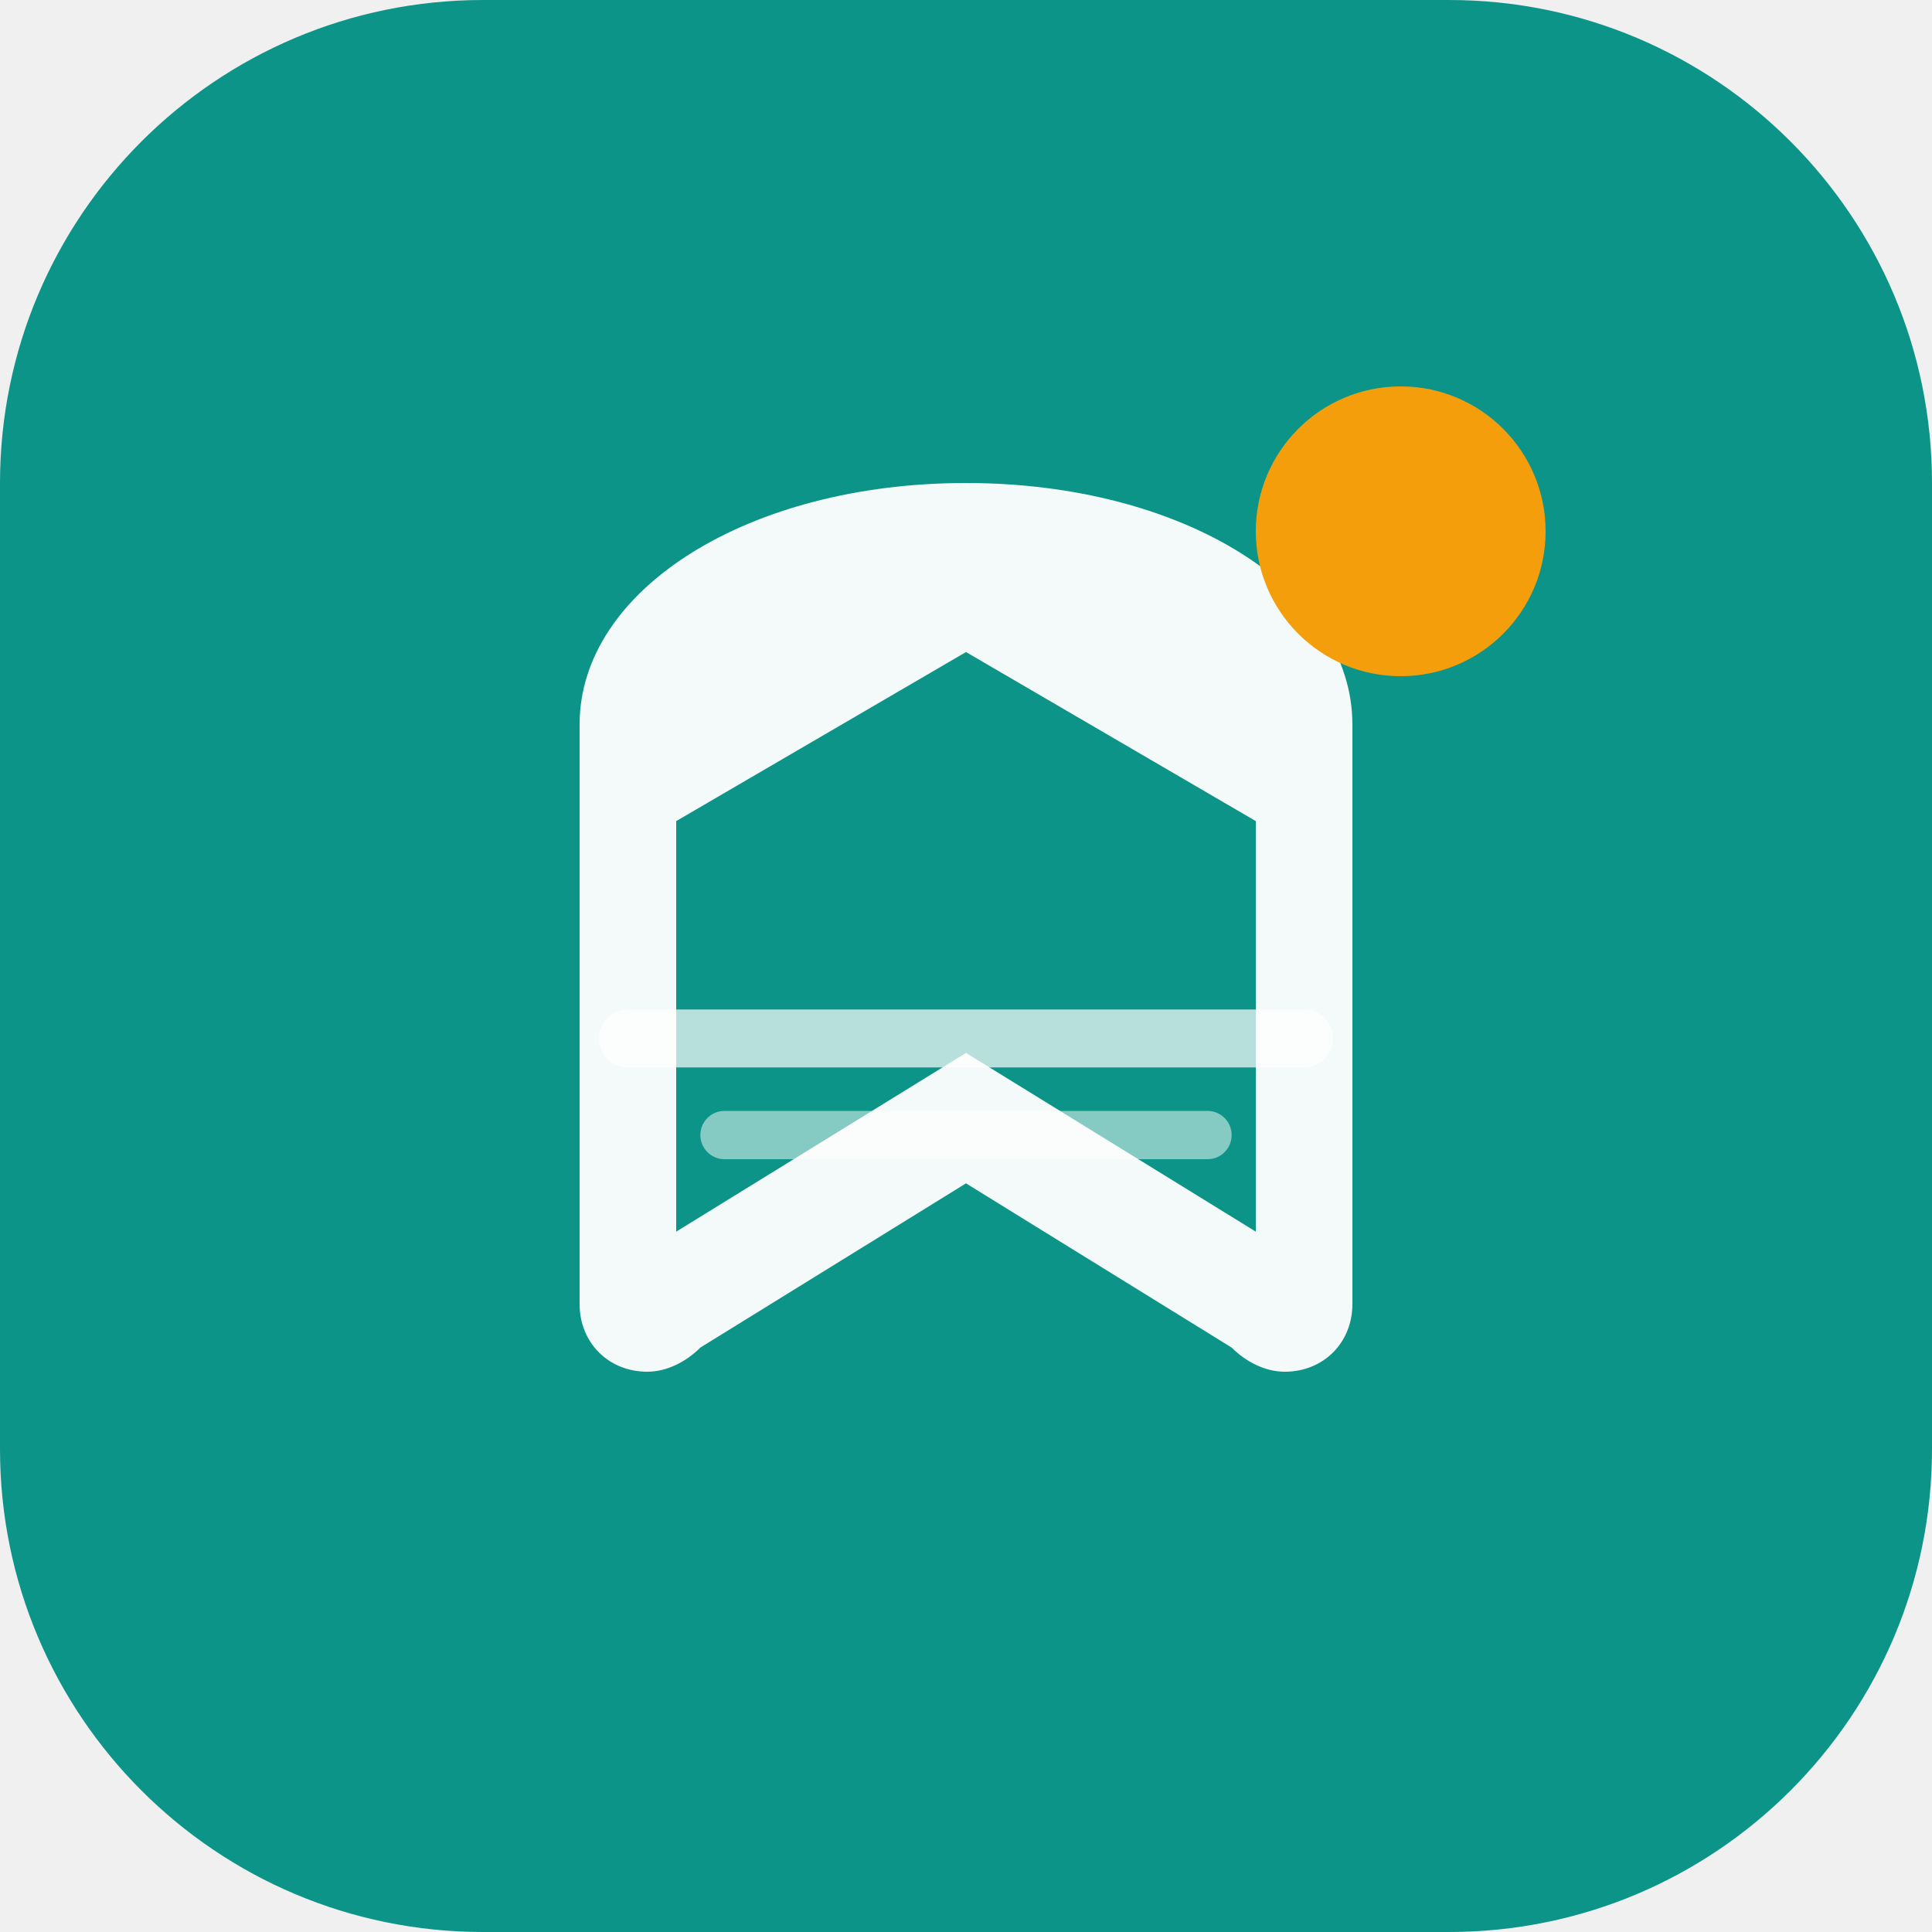
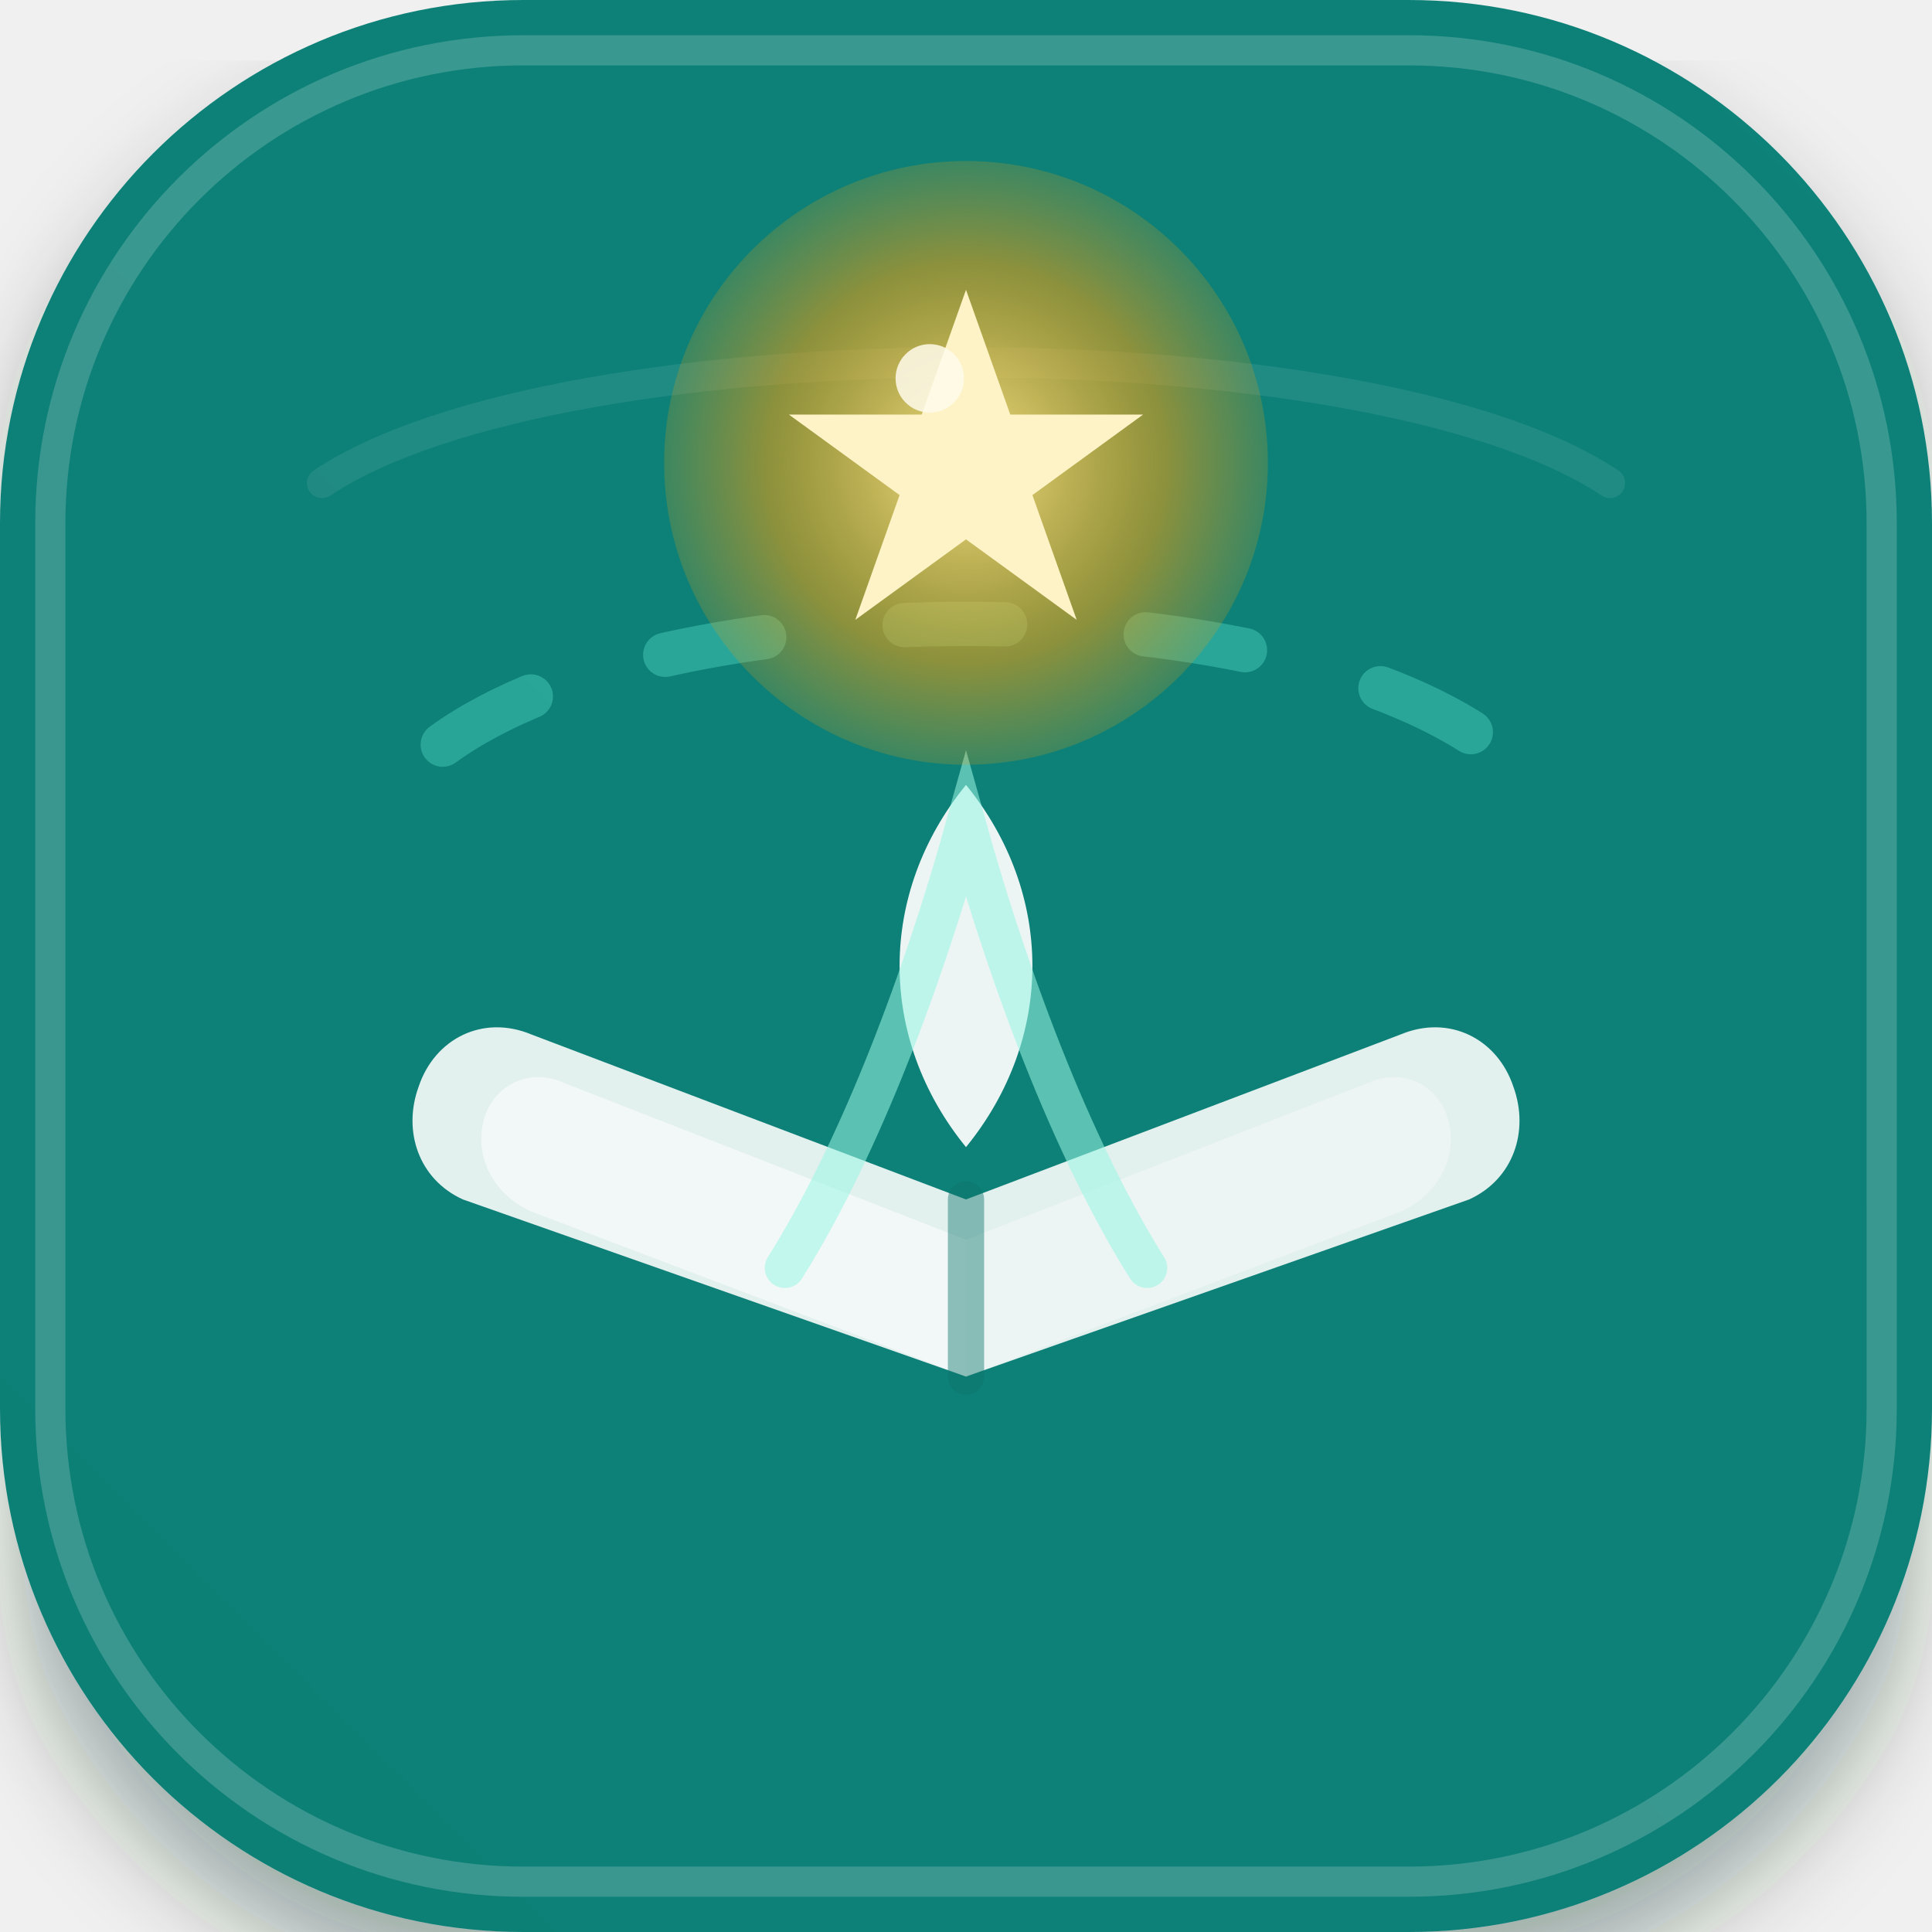
- <svg xmlns="http://www.w3.org/2000/svg" viewBox="0 0 40 40" fill="none" role="img" aria-label="ShuleOS">
-   <rect width="40" height="40" rx="10" fill="#0D9488" />
-   <path d="M20 10c-4.5 0-8 2.2-8 5v12c0 .8.6 1.4 1.4 1.4.4 0 .8-.2 1.1-.5L20 24.5l5.5 3.4c.3.3.7.5 1.1.5.8 0 1.4-.6 1.4-1.4V15c0-2.8-3.5-5-8-5z" fill="white" fill-opacity="0.95" />
-   <path d="M20 13.5L14 17v8.5l6-3.7 6 3.7V17l-6-3.5z" fill="#0D9488" />
-   <path d="M13 21.5h14" stroke="white" stroke-width="1.2" stroke-linecap="round" stroke-opacity="0.7" />
-   <path d="M15 23.5h10" stroke="white" stroke-width="1" stroke-linecap="round" stroke-opacity="0.5" />
-   <circle cx="29" cy="11" r="3" fill="#F59E0B" />
+ <svg xmlns="http://www.w3.org/2000/svg" viewBox="0 0 48 48" fill="none" role="img" aria-label="ShuleOS">
+   <defs>
+     <linearGradient id="bg" x1="4" y1="44" x2="44" y2="4">
+       <stop offset="0%" stop-color="#022c22" />
+       <stop offset="38%" stop-color="#0f766e" />
+       <stop offset="72%" stop-color="#0d9488" />
+       <stop offset="100%" stop-color="#2dd4bf" />
+     </linearGradient>
+     <linearGradient id="beam" x1="24" y1="34" x2="24" y2="10">
+       <stop offset="0%" stop-color="#ecfdf5" stop-opacity="0.15" />
+       <stop offset="45%" stop-color="#ffffff" stop-opacity="0.95" />
+       <stop offset="100%" stop-color="#99f6e4" />
+     </linearGradient>
+     <linearGradient id="page-l" x1="10" y1="30" x2="22" y2="36">
+       <stop offset="0%" stop-color="#ffffff" stop-opacity="0.88" />
+       <stop offset="100%" stop-color="#ccfbf1" stop-opacity="0.72" />
+     </linearGradient>
+     <radialGradient id="star-glow" cx="24" cy="11.5" r="9" gradientUnits="userSpaceOnUse">
+       <stop offset="0%" stop-color="#fde68a" stop-opacity="0.95" />
+       <stop offset="55%" stop-color="#f59e0b" stop-opacity="0.55" />
+       <stop offset="100%" stop-color="#f59e0b" stop-opacity="0" />
+     </radialGradient>
+     <linearGradient id="star" x1="24" y1="6" x2="24" y2="17">
+       <stop offset="0%" stop-color="#fef3c7" />
+       <stop offset="45%" stop-color="#fbbf24" />
+       <stop offset="100%" stop-color="#d97706" />
+     </linearGradient>
+     <filter id="depth" x="-20%" y="-20%" width="140%" height="140%" color-interpolation-filters="sRGB">
+       <feDropShadow dx="0" dy="1.5" stdDeviation="1.2" flood-color="#022c22" flood-opacity="0.35" />
+     </filter>
+   </defs>
+   <rect width="48" height="48" rx="13" fill="url(#bg)" filter="url(#depth)" />
+   <rect x="1.25" y="1.25" width="45.5" height="45.5" rx="11.75" stroke="white" stroke-opacity="0.18" stroke-width="0.75" />
+   <path d="M8 12C14 8 34 8 40 12" stroke="white" stroke-opacity="0.08" stroke-width="0.75" stroke-linecap="round" />
+   <path d="M11 18.5C16.5 14.5 31.5 14.5 37 18.5" stroke="#5eead4" stroke-opacity="0.35" stroke-width="1.1" stroke-linecap="round" stroke-dasharray="2.5 3.5" />
+   <path d="M24 33.5V13.5" stroke="url(#beam)" stroke-width="2.6" stroke-linecap="round" />
+   <path d="M24 28.5C21.8 25.8 21.8 22.2 24 19.5C26.2 22.2 26.2 25.8 24 28.5Z" fill="#ffffff" fill-opacity="0.92" />
+   <path d="M24 34.2L11.5 29.8C10.4 29.3 10 28.1 10.4 27C10.8 25.8 12 25.2 13.2 25.7L24 29.8L34.8 25.7C36 25.2 37.2 25.8 37.6 27C38 28.1 37.6 29.3 36.5 29.8L24 34.2Z" fill="url(#page-l)" />
+   <path d="M24 34.2L13.2 30.1C12.3 29.7 11.8 28.8 12 27.9C12.2 27 13.1 26.5 14 26.9L24 30.8V34.2Z" fill="#ffffff" fill-opacity="0.55" />
+   <path d="M24 34.2L34.8 30.1C35.7 29.7 36.2 28.8 36 27.9C35.8 27 34.9 26.5 34 26.9L24 30.8V34.2Z" fill="#ffffff" fill-opacity="0.35" />
+   <path d="M24 29.8V34.2" stroke="#0f766e" stroke-opacity="0.45" stroke-width="0.9" stroke-linecap="round" />
+   <path d="M19.5 31.5C21.2 28.8 22.8 24.8 24 20.5C25.2 24.8 26.8 28.8 28.5 31.5" stroke="#99f6e4" stroke-opacity="0.55" stroke-width="1" stroke-linecap="round" />
+   <circle cx="24" cy="11.5" r="7.5" fill="url(#star-glow)" />
+   <path d="M24 7.2L25.1 10.3L28.4 10.3L25.65 12.3L26.75 15.4L24 13.4L21.25 15.4L22.35 12.3L19.6 10.3L22.9 10.3L24 7.2Z" fill="url(#star)" />
+   <circle cx="23.1" cy="9.4" r="0.85" fill="#fffbeb" fill-opacity="0.85" />
</svg>
